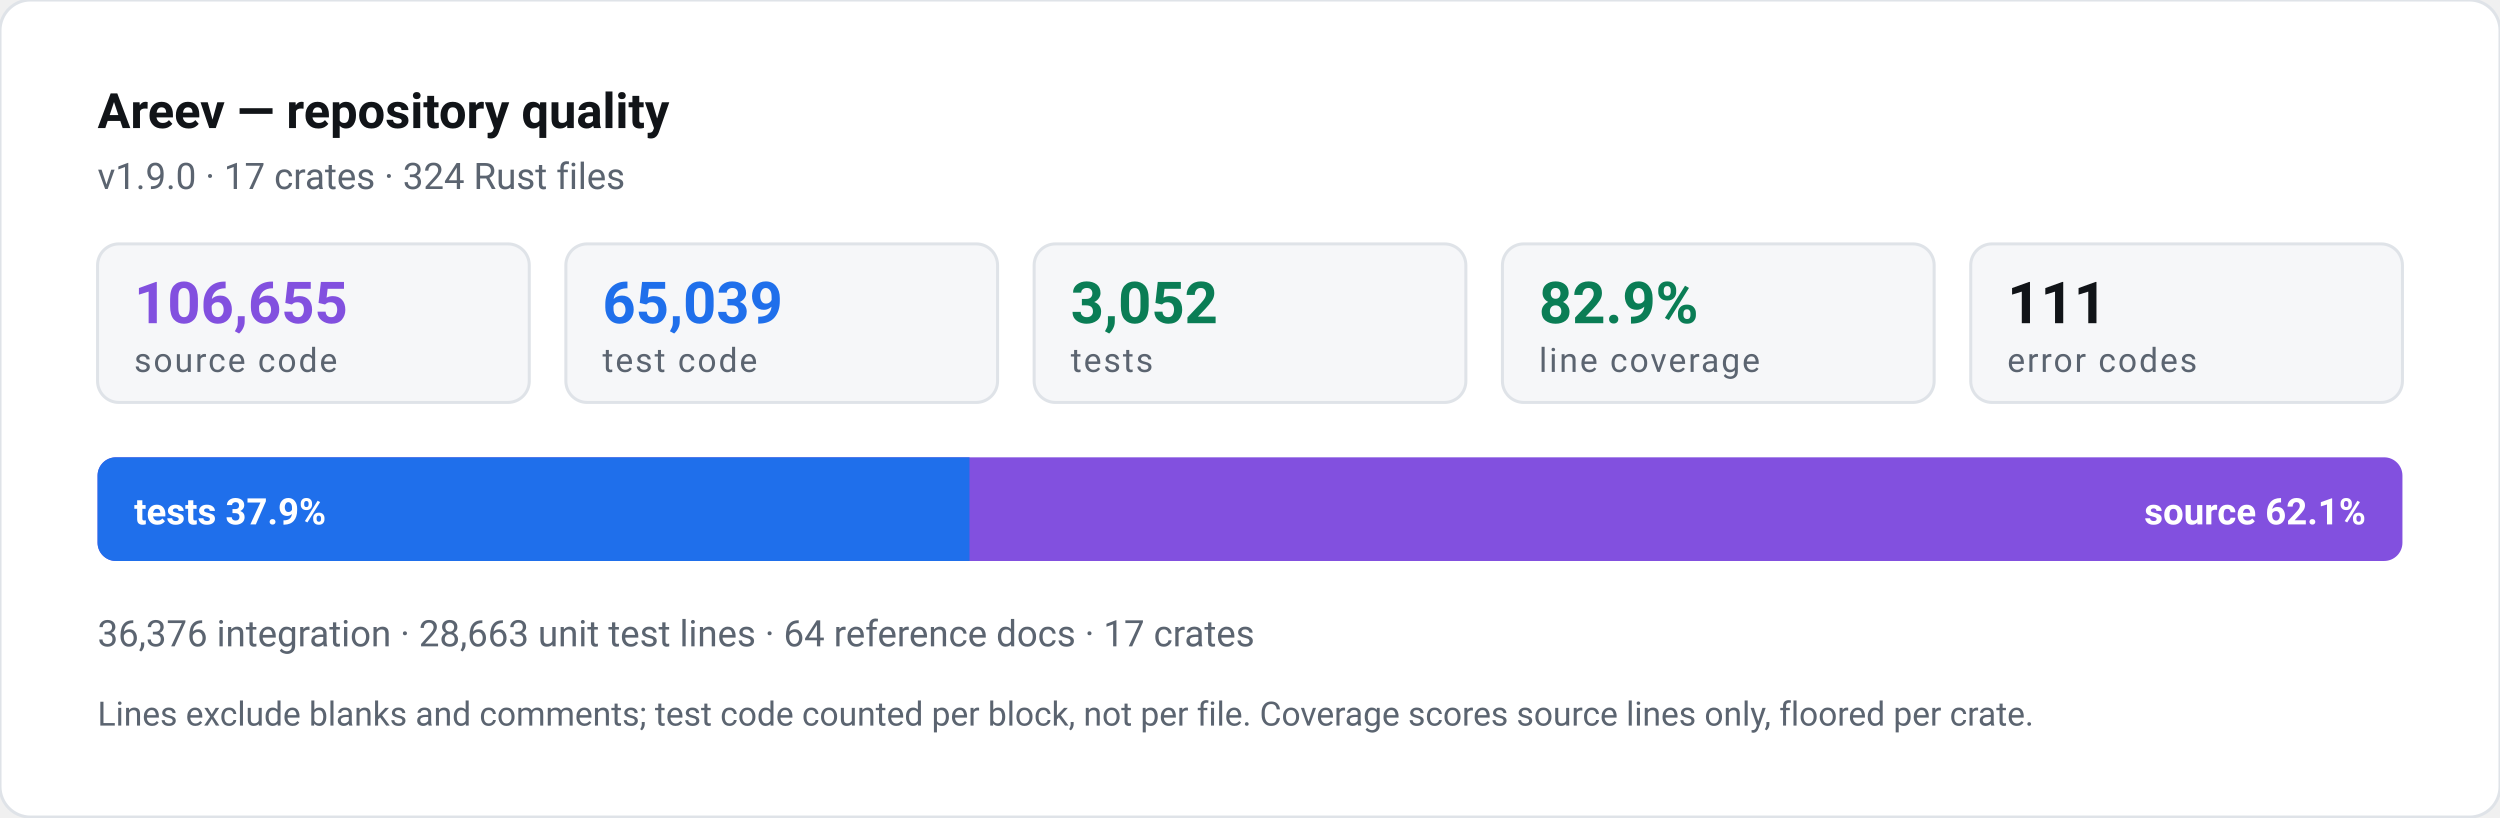
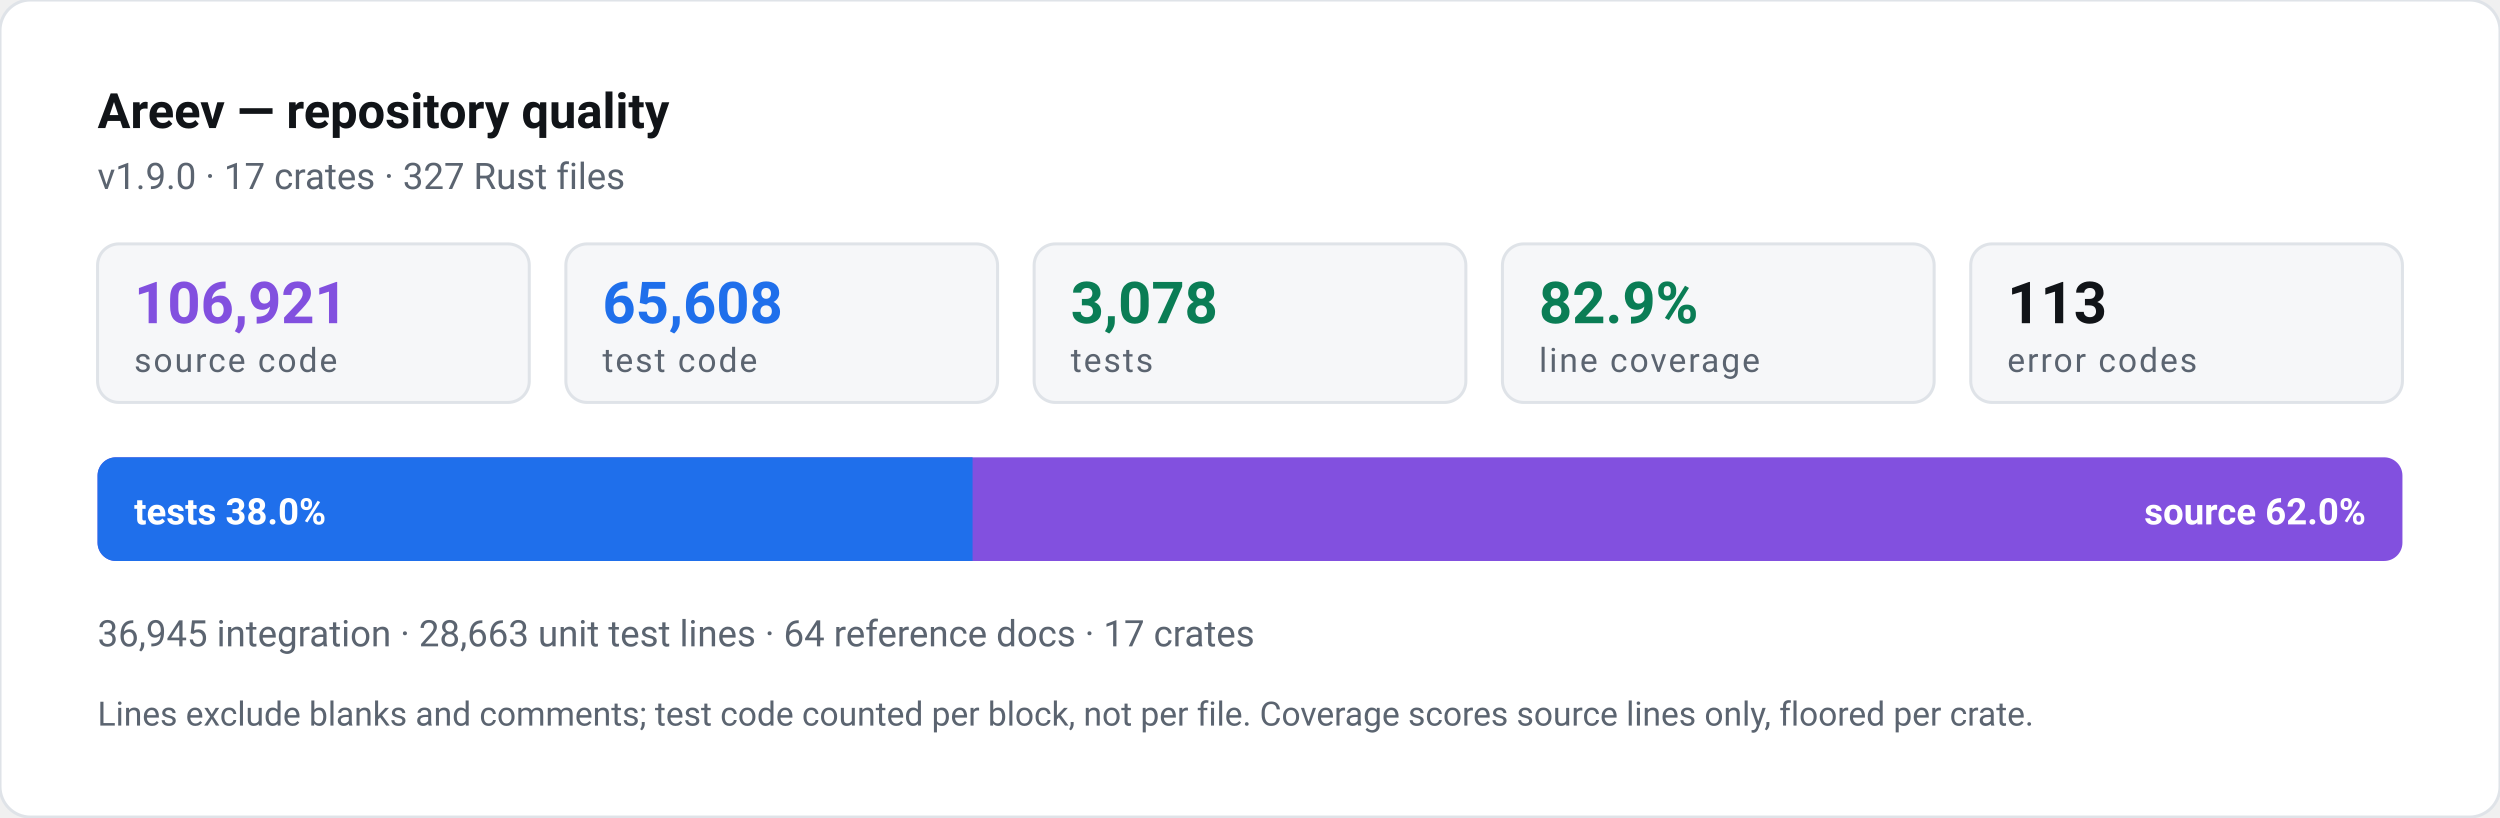
- <svg xmlns="http://www.w3.org/2000/svg" width="820" height="268" viewBox="0 0 820 268" role="img" aria-label="Areev repository quality: 65,039 lines of test code against 106,655 lines of source, 3,052 tests, 82.9% line coverage">
+ <svg xmlns="http://www.w3.org/2000/svg" width="820" height="268" viewBox="0 0 820 268" role="img" aria-label="Areev repository quality: 65,608 lines of test code against 106,921 lines of source, 3,078 tests, 82.9% line coverage">
  <style>text{font-family:ui-sans-serif,-apple-system,"Segoe UI",Roboto,Helvetica,Arial,sans-serif}.n{font-weight:700;font-variant-numeric:tabular-nums}.l{font-size:11px;letter-spacing:.06em;text-transform:uppercase}</style>
  <rect width="820" height="268" rx="10" fill="#ffffff" stroke="#dfe3e8" />
  <text x="32" y="42" class="n" font-size="16" fill="#111418">Areev — repository quality</text>
-   <text x="32" y="62" font-size="12" fill="#5b6470">v1.9.0 · 17 crates · 324 Rust files</text>
+   <text x="32" y="62" font-size="12" fill="#5b6470">v1.9.0 · 17 crates · 327 Rust files</text>
  <rect x="32.0" y="80" width="141.6" height="52" rx="7" fill="#f6f7f9" stroke="#dfe3e8" />
-   <text x="44.0" y="106" class="n" font-size="19" fill="#8250df">106,655</text>
+   <text x="44.0" y="106" class="n" font-size="19" fill="#8250df">106,921</text>
  <text x="44.0" y="122" class="l" fill="#5b6470">source code</text>
  <rect x="185.6" y="80" width="141.6" height="52" rx="7" fill="#f6f7f9" stroke="#dfe3e8" />
-   <text x="197.6" y="106" class="n" font-size="19" fill="#1f6feb">65,039</text>
+   <text x="197.6" y="106" class="n" font-size="19" fill="#1f6feb">65,608</text>
  <text x="197.6" y="122" class="l" fill="#5b6470">test code</text>
  <rect x="339.2" y="80" width="141.6" height="52" rx="7" fill="#f6f7f9" stroke="#dfe3e8" />
-   <text x="351.2" y="106" class="n" font-size="19" fill="#0a7d55">3,052</text>
+   <text x="351.2" y="106" class="n" font-size="19" fill="#0a7d55">3,078</text>
  <text x="351.2" y="122" class="l" fill="#5b6470">tests</text>
  <rect x="492.8" y="80" width="141.6" height="52" rx="7" fill="#f6f7f9" stroke="#dfe3e8" />
  <text x="504.8" y="106" class="n" font-size="19" fill="#0a7d55">82.9%</text>
  <text x="504.8" y="122" class="l" fill="#5b6470">line coverage</text>
  <rect x="646.4" y="80" width="141.6" height="52" rx="7" fill="#f6f7f9" stroke="#dfe3e8" />
-   <text x="658.4" y="106" class="n" font-size="19" fill="#111418">111</text>
+   <text x="658.4" y="106" class="n" font-size="19" fill="#111418">113</text>
  <text x="658.4" y="122" class="l" fill="#5b6470">error codes</text>
  <rect x="32" y="150" width="756" height="34" rx="6" fill="#8250df" />
-   <path d="M32 156a6 6 0 0 1 6-6h280v34h-280a6 6 0 0 1-6-6z" fill="#1f6feb" />
-   <text x="44" y="172" class="n" font-size="12" fill="#ffffff">tests 37.9%</text>
-   <text x="776" y="172" class="n" font-size="12" fill="#ffffff" text-anchor="end">source 62.1%</text>
-   <text x="32" y="212" font-size="12" fill="#5b6470">36,376 integration · 28,663 unit test lines · 64 reference docs · 17 crates</text>
+   <path d="M32 156a6 6 0 0 1 6-6h281v34h-281a6 6 0 0 1-6-6z" fill="#1f6feb" />
+   <text x="44" y="172" class="n" font-size="12" fill="#ffffff">tests 38.0%</text>
+   <text x="776" y="172" class="n" font-size="12" fill="#ffffff" text-anchor="end">source 62.0%</text>
+   <text x="32" y="212" font-size="12" fill="#5b6470">36,945 integration · 28,663 unit test lines · 64 reference docs · 17 crates</text>
  <text x="32" y="238" font-size="11" fill="#5b6470">Lines exclude blanks and comments; test code counted per block, not per file. Coverage scores source lines only, floored per crate.</text>
</svg>
